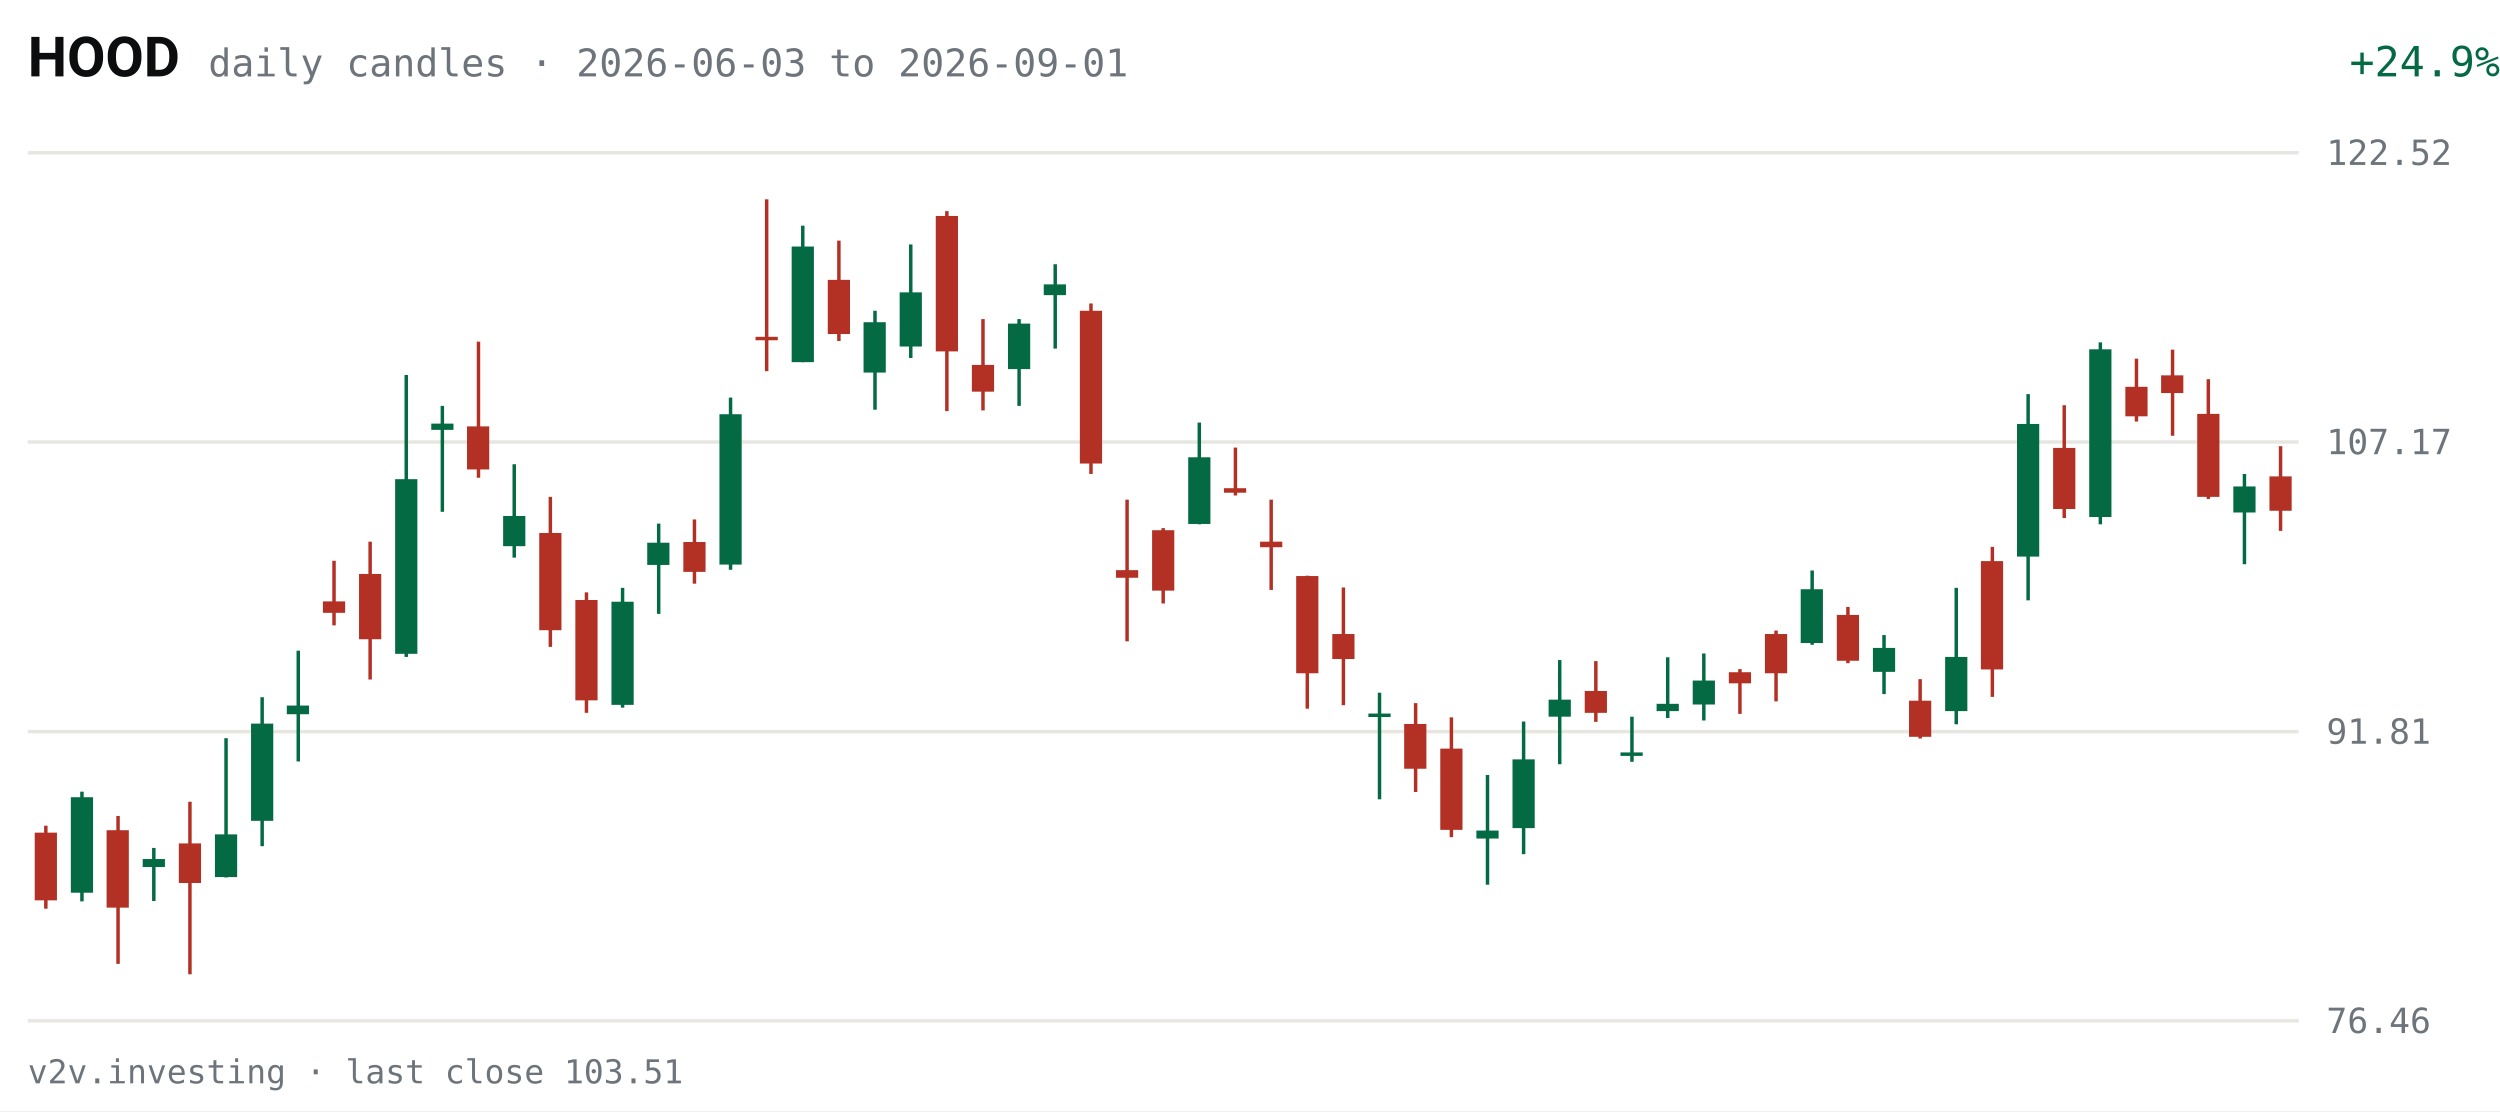
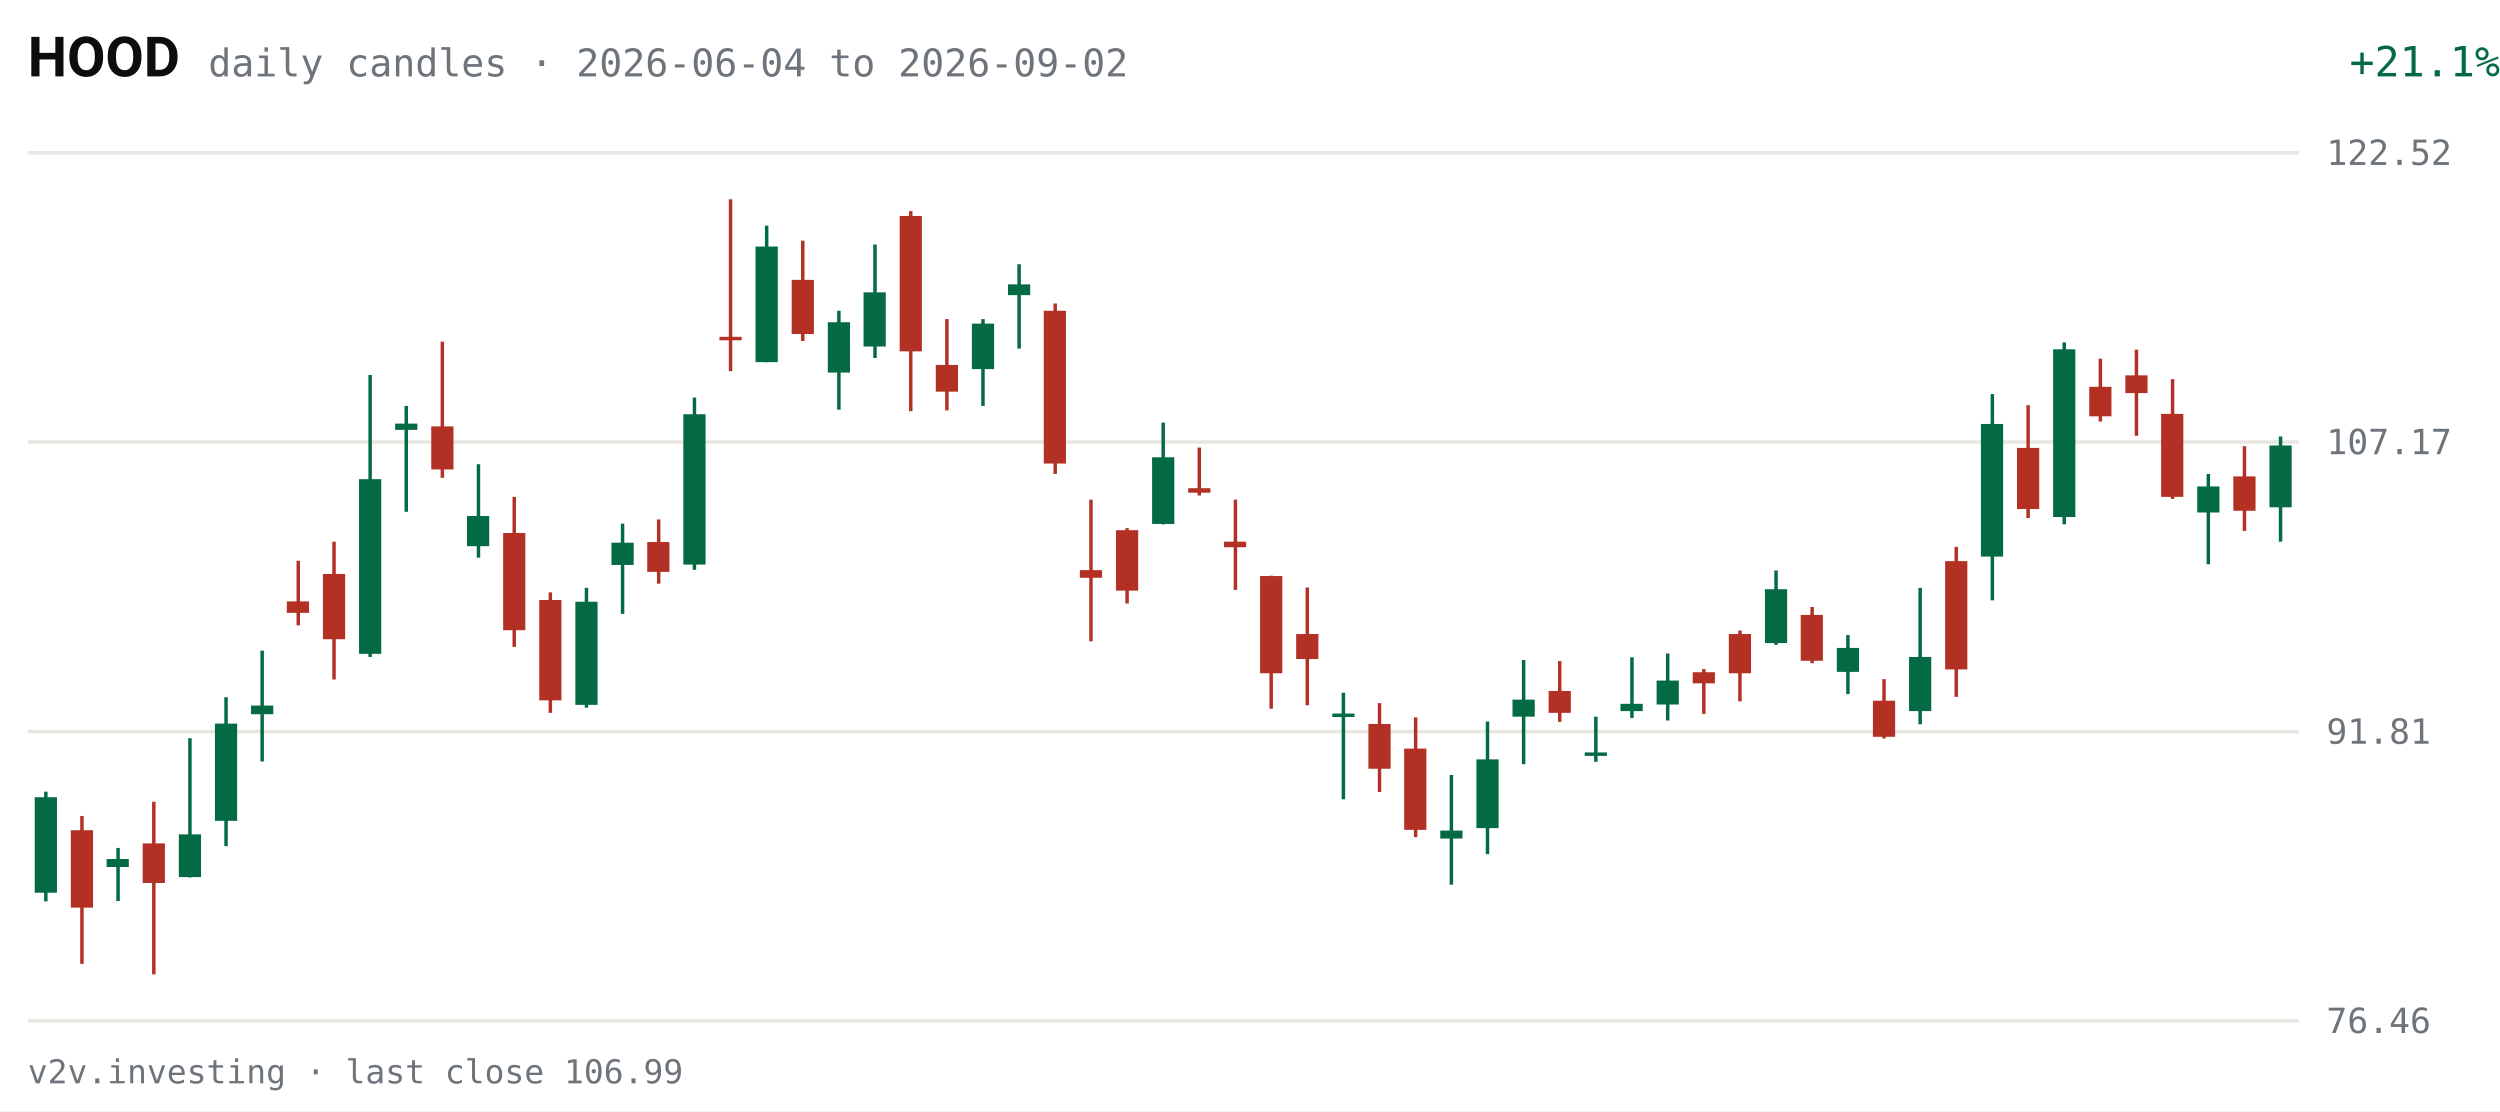
<svg xmlns="http://www.w3.org/2000/svg" viewBox="0 0 720 320" width="720" height="320" role="img" aria-label="HOOD daily candles, last 63 sessions">
  <rect width="720" height="320" fill="#FFFFFF" />
  <text x="8" y="22" fill="#0C0D0E" font-size="16" font-weight="600" font-family="system-ui,-apple-system,Segoe UI,Roboto,sans-serif">HOOD</text>
-   <text x="60" y="22" fill="#6E747B" font-size="11" font-family="ui-monospace,SFMono-Regular,Menlo,Consolas,monospace">daily candles · 2026-06-03 to 2026-09-01</text>
-   <text x="670" y="22" fill="#046A44" font-size="12" text-anchor="end" font-family="ui-monospace,SFMono-Regular,Menlo,Consolas,monospace" transform="translate(50,0)">+24.9%</text>
+   <text x="60" y="22" fill="#6E747B" font-size="11" font-family="ui-monospace,SFMono-Regular,Menlo,Consolas,monospace">daily candles · 2026-06-04 to 2026-09-02</text>
+   <text x="670" y="22" fill="#046A44" font-size="12" text-anchor="end" font-family="ui-monospace,SFMono-Regular,Menlo,Consolas,monospace" transform="translate(50,0)">+21.1%</text>
  <g font-family="ui-monospace,SFMono-Regular,Menlo,Consolas,monospace">
    <line x1="8" y1="294.0" x2="662" y2="294.0" stroke="#E7E6E1" stroke-width="1" />
    <text x="670" y="297.5" fill="#6E747B" font-size="10">76.46</text>
    <line x1="8" y1="210.7" x2="662" y2="210.7" stroke="#E7E6E1" stroke-width="1" />
    <text x="670" y="214.2" fill="#6E747B" font-size="10">91.81</text>
    <line x1="8" y1="127.3" x2="662" y2="127.3" stroke="#E7E6E1" stroke-width="1" />
    <text x="670" y="130.8" fill="#6E747B" font-size="10">107.17</text>
    <line x1="8" y1="44.0" x2="662" y2="44.0" stroke="#E7E6E1" stroke-width="1" />
    <text x="670" y="47.5" fill="#6E747B" font-size="10">122.52</text>
-     <line x1="13.2" y1="237.8" x2="13.2" y2="261.7" stroke="#B33124" stroke-width="1" />
-     <rect x="10.0" y="239.8" width="6.4" height="19.5" fill="#B33124" />
-     <line x1="23.6" y1="228.0" x2="23.6" y2="259.6" stroke="#046A44" stroke-width="1" />
-     <rect x="20.4" y="229.6" width="6.4" height="27.5" fill="#046A44" />
-     <line x1="34.0" y1="235.0" x2="34.0" y2="277.6" stroke="#B33124" stroke-width="1" />
-     <rect x="30.7" y="239.1" width="6.4" height="22.3" fill="#B33124" />
-     <line x1="44.3" y1="244.2" x2="44.3" y2="259.5" stroke="#046A44" stroke-width="1" />
-     <rect x="41.1" y="247.4" width="6.4" height="2.3" fill="#046A44" />
-     <line x1="54.7" y1="230.9" x2="54.7" y2="280.6" stroke="#B33124" stroke-width="1" />
-     <rect x="51.5" y="242.9" width="6.4" height="11.4" fill="#B33124" />
-     <line x1="65.1" y1="212.6" x2="65.1" y2="252.7" stroke="#046A44" stroke-width="1" />
-     <rect x="61.9" y="240.3" width="6.4" height="12.3" fill="#046A44" />
-     <line x1="75.5" y1="200.8" x2="75.5" y2="243.7" stroke="#046A44" stroke-width="1" />
-     <rect x="72.3" y="208.4" width="6.4" height="28.0" fill="#046A44" />
-     <line x1="85.9" y1="187.4" x2="85.9" y2="219.3" stroke="#046A44" stroke-width="1" />
-     <rect x="82.6" y="203.2" width="6.4" height="2.5" fill="#046A44" />
-     <line x1="96.2" y1="161.5" x2="96.2" y2="180.1" stroke="#B33124" stroke-width="1" />
-     <rect x="93.0" y="173.2" width="6.4" height="3.3" fill="#B33124" />
-     <line x1="106.6" y1="156.0" x2="106.6" y2="195.7" stroke="#B33124" stroke-width="1" />
-     <rect x="103.4" y="165.3" width="6.4" height="18.8" fill="#B33124" />
-     <line x1="117.0" y1="108.0" x2="117.0" y2="189.2" stroke="#046A44" stroke-width="1" />
-     <rect x="113.8" y="138.0" width="6.4" height="50.3" fill="#046A44" />
-     <line x1="127.4" y1="116.9" x2="127.4" y2="147.4" stroke="#046A44" stroke-width="1" />
-     <rect x="124.2" y="122.0" width="6.4" height="1.8" fill="#046A44" />
-     <line x1="137.8" y1="98.4" x2="137.8" y2="137.6" stroke="#B33124" stroke-width="1" />
-     <rect x="134.5" y="122.8" width="6.4" height="12.4" fill="#B33124" />
-     <line x1="148.1" y1="133.7" x2="148.1" y2="160.6" stroke="#046A44" stroke-width="1" />
-     <rect x="144.9" y="148.6" width="6.4" height="8.7" fill="#046A44" />
-     <line x1="158.5" y1="143.1" x2="158.5" y2="186.3" stroke="#B33124" stroke-width="1" />
-     <rect x="155.3" y="153.5" width="6.4" height="28.0" fill="#B33124" />
-     <line x1="168.9" y1="170.6" x2="168.9" y2="205.3" stroke="#B33124" stroke-width="1" />
-     <rect x="165.7" y="172.8" width="6.4" height="28.9" fill="#B33124" />
-     <line x1="179.3" y1="169.3" x2="179.3" y2="203.8" stroke="#046A44" stroke-width="1" />
-     <rect x="176.1" y="173.3" width="6.4" height="29.7" fill="#046A44" />
-     <line x1="189.7" y1="150.8" x2="189.7" y2="176.8" stroke="#046A44" stroke-width="1" />
-     <rect x="186.4" y="156.3" width="6.4" height="6.4" fill="#046A44" />
-     <line x1="200.0" y1="149.6" x2="200.0" y2="168.1" stroke="#B33124" stroke-width="1" />
-     <rect x="196.8" y="156.1" width="6.4" height="8.6" fill="#B33124" />
-     <line x1="210.4" y1="114.5" x2="210.4" y2="164.1" stroke="#046A44" stroke-width="1" />
-     <rect x="207.2" y="119.3" width="6.4" height="43.3" fill="#046A44" />
-     <line x1="220.8" y1="57.4" x2="220.8" y2="106.9" stroke="#B33124" stroke-width="1" />
-     <rect x="217.6" y="97.0" width="6.4" height="1.0" fill="#B33124" />
-     <line x1="231.2" y1="65.0" x2="231.2" y2="104.3" stroke="#046A44" stroke-width="1" />
-     <rect x="228.0" y="71.0" width="6.4" height="33.3" fill="#046A44" />
-     <line x1="241.6" y1="69.3" x2="241.6" y2="98.2" stroke="#B33124" stroke-width="1" />
-     <rect x="238.4" y="80.6" width="6.4" height="15.6" fill="#B33124" />
-     <line x1="252.0" y1="89.5" x2="252.0" y2="118.0" stroke="#046A44" stroke-width="1" />
-     <rect x="248.7" y="92.8" width="6.4" height="14.5" fill="#046A44" />
-     <line x1="262.3" y1="70.4" x2="262.3" y2="103.1" stroke="#046A44" stroke-width="1" />
-     <rect x="259.1" y="84.2" width="6.4" height="15.6" fill="#046A44" />
-     <line x1="272.7" y1="60.8" x2="272.7" y2="118.4" stroke="#B33124" stroke-width="1" />
-     <rect x="269.5" y="62.2" width="6.4" height="39.0" fill="#B33124" />
-     <line x1="283.1" y1="91.9" x2="283.1" y2="118.2" stroke="#B33124" stroke-width="1" />
-     <rect x="279.9" y="105.1" width="6.4" height="7.7" fill="#B33124" />
-     <line x1="293.5" y1="91.9" x2="293.5" y2="116.9" stroke="#046A44" stroke-width="1" />
-     <rect x="290.3" y="93.2" width="6.4" height="13.1" fill="#046A44" />
-     <line x1="303.9" y1="76.1" x2="303.9" y2="100.4" stroke="#046A44" stroke-width="1" />
-     <rect x="300.6" y="81.9" width="6.4" height="3.1" fill="#046A44" />
-     <line x1="314.2" y1="87.4" x2="314.2" y2="136.5" stroke="#B33124" stroke-width="1" />
-     <rect x="311.0" y="89.5" width="6.4" height="44.0" fill="#B33124" />
-     <line x1="324.6" y1="143.9" x2="324.6" y2="184.7" stroke="#B33124" stroke-width="1" />
-     <rect x="321.4" y="164.2" width="6.4" height="2.2" fill="#B33124" />
-     <line x1="335.0" y1="152.1" x2="335.0" y2="173.8" stroke="#B33124" stroke-width="1" />
-     <rect x="331.8" y="152.7" width="6.4" height="17.4" fill="#B33124" />
-     <line x1="345.4" y1="121.7" x2="345.4" y2="151.0" stroke="#046A44" stroke-width="1" />
-     <rect x="342.2" y="131.7" width="6.4" height="19.2" fill="#046A44" />
-     <line x1="355.8" y1="128.9" x2="355.8" y2="142.7" stroke="#B33124" stroke-width="1" />
-     <rect x="352.5" y="140.6" width="6.4" height="1.3" fill="#B33124" />
-     <line x1="366.1" y1="143.9" x2="366.1" y2="169.9" stroke="#B33124" stroke-width="1" />
-     <rect x="362.9" y="156.0" width="6.4" height="1.6" fill="#B33124" />
-     <line x1="376.5" y1="165.8" x2="376.5" y2="204.1" stroke="#B33124" stroke-width="1" />
-     <rect x="373.3" y="165.9" width="6.4" height="28.0" fill="#B33124" />
-     <line x1="386.9" y1="169.2" x2="386.9" y2="203.1" stroke="#B33124" stroke-width="1" />
-     <rect x="383.7" y="182.6" width="6.4" height="7.2" fill="#B33124" />
-     <line x1="397.3" y1="199.5" x2="397.3" y2="230.2" stroke="#046A44" stroke-width="1" />
-     <rect x="394.1" y="205.5" width="6.4" height="1.0" fill="#046A44" />
-     <line x1="407.7" y1="202.5" x2="407.7" y2="228.1" stroke="#B33124" stroke-width="1" />
-     <rect x="404.4" y="208.5" width="6.4" height="12.9" fill="#B33124" />
-     <line x1="418.0" y1="206.6" x2="418.0" y2="241.1" stroke="#B33124" stroke-width="1" />
-     <rect x="414.8" y="215.6" width="6.4" height="23.4" fill="#B33124" />
-     <line x1="428.4" y1="223.2" x2="428.4" y2="254.8" stroke="#046A44" stroke-width="1" />
-     <rect x="425.2" y="239.2" width="6.4" height="2.3" fill="#046A44" />
-     <line x1="438.8" y1="207.8" x2="438.8" y2="246.0" stroke="#046A44" stroke-width="1" />
-     <rect x="435.6" y="218.7" width="6.4" height="19.8" fill="#046A44" />
-     <line x1="449.2" y1="190.1" x2="449.2" y2="220.1" stroke="#046A44" stroke-width="1" />
-     <rect x="446.0" y="201.5" width="6.4" height="4.9" fill="#046A44" />
-     <line x1="459.6" y1="190.4" x2="459.6" y2="207.9" stroke="#B33124" stroke-width="1" />
-     <rect x="456.4" y="199.0" width="6.4" height="6.3" fill="#B33124" />
-     <line x1="470.0" y1="206.4" x2="470.0" y2="219.4" stroke="#046A44" stroke-width="1" />
-     <rect x="466.7" y="216.7" width="6.4" height="1.0" fill="#046A44" />
-     <line x1="480.3" y1="189.3" x2="480.3" y2="206.8" stroke="#046A44" stroke-width="1" />
-     <rect x="477.1" y="202.7" width="6.4" height="2.1" fill="#046A44" />
-     <line x1="490.7" y1="188.2" x2="490.7" y2="207.5" stroke="#046A44" stroke-width="1" />
-     <rect x="487.5" y="196.0" width="6.4" height="6.9" fill="#046A44" />
-     <line x1="501.1" y1="192.7" x2="501.1" y2="205.6" stroke="#B33124" stroke-width="1" />
-     <rect x="497.9" y="193.6" width="6.4" height="3.2" fill="#B33124" />
-     <line x1="511.5" y1="181.6" x2="511.5" y2="202.0" stroke="#B33124" stroke-width="1" />
-     <rect x="508.3" y="182.6" width="6.4" height="11.3" fill="#B33124" />
-     <line x1="521.9" y1="164.3" x2="521.9" y2="185.7" stroke="#046A44" stroke-width="1" />
-     <rect x="518.6" y="169.7" width="6.4" height="15.5" fill="#046A44" />
-     <line x1="532.2" y1="174.8" x2="532.2" y2="191.0" stroke="#B33124" stroke-width="1" />
-     <rect x="529.0" y="177.1" width="6.4" height="13.2" fill="#B33124" />
-     <line x1="542.6" y1="182.9" x2="542.6" y2="199.9" stroke="#046A44" stroke-width="1" />
-     <rect x="539.4" y="186.6" width="6.4" height="6.9" fill="#046A44" />
-     <line x1="553.0" y1="195.6" x2="553.0" y2="212.7" stroke="#B33124" stroke-width="1" />
-     <rect x="549.8" y="201.8" width="6.4" height="10.4" fill="#B33124" />
-     <line x1="563.4" y1="169.3" x2="563.4" y2="208.6" stroke="#046A44" stroke-width="1" />
-     <rect x="560.2" y="189.2" width="6.4" height="15.6" fill="#046A44" />
-     <line x1="573.8" y1="157.5" x2="573.8" y2="200.7" stroke="#B33124" stroke-width="1" />
-     <rect x="570.5" y="161.6" width="6.4" height="31.2" fill="#B33124" />
-     <line x1="584.1" y1="113.5" x2="584.1" y2="172.9" stroke="#046A44" stroke-width="1" />
-     <rect x="580.9" y="122.1" width="6.4" height="38.2" fill="#046A44" />
-     <line x1="594.5" y1="116.7" x2="594.5" y2="149.2" stroke="#B33124" stroke-width="1" />
-     <rect x="591.3" y="129.0" width="6.4" height="17.6" fill="#B33124" />
-     <line x1="604.9" y1="98.6" x2="604.9" y2="151.0" stroke="#046A44" stroke-width="1" />
-     <rect x="601.7" y="100.6" width="6.4" height="48.3" fill="#046A44" />
-     <line x1="615.3" y1="103.3" x2="615.3" y2="121.4" stroke="#B33124" stroke-width="1" />
-     <rect x="612.1" y="111.4" width="6.4" height="8.5" fill="#B33124" />
-     <line x1="625.7" y1="100.7" x2="625.7" y2="125.5" stroke="#B33124" stroke-width="1" />
-     <rect x="622.4" y="108.1" width="6.4" height="5.1" fill="#B33124" />
-     <line x1="636.0" y1="109.2" x2="636.0" y2="143.7" stroke="#B33124" stroke-width="1" />
-     <rect x="632.8" y="119.2" width="6.4" height="23.9" fill="#B33124" />
-     <line x1="646.4" y1="136.5" x2="646.4" y2="162.5" stroke="#046A44" stroke-width="1" />
-     <rect x="643.2" y="140.1" width="6.4" height="7.5" fill="#046A44" />
-     <line x1="656.8" y1="128.5" x2="656.8" y2="152.9" stroke="#B33124" stroke-width="1" />
-     <rect x="653.6" y="137.2" width="6.4" height="9.9" fill="#B33124" />
+     <line x1="13.2" y1="228.0" x2="13.2" y2="259.6" stroke="#046A44" stroke-width="1" />
+     <rect x="10.0" y="229.6" width="6.4" height="27.5" fill="#046A44" />
+     <line x1="23.6" y1="235.0" x2="23.6" y2="277.6" stroke="#B33124" stroke-width="1" />
+     <rect x="20.4" y="239.1" width="6.4" height="22.3" fill="#B33124" />
+     <line x1="34.0" y1="244.2" x2="34.0" y2="259.5" stroke="#046A44" stroke-width="1" />
+     <rect x="30.7" y="247.4" width="6.4" height="2.3" fill="#046A44" />
+     <line x1="44.3" y1="230.9" x2="44.3" y2="280.6" stroke="#B33124" stroke-width="1" />
+     <rect x="41.1" y="242.9" width="6.4" height="11.4" fill="#B33124" />
+     <line x1="54.7" y1="212.6" x2="54.7" y2="252.7" stroke="#046A44" stroke-width="1" />
+     <rect x="51.5" y="240.3" width="6.4" height="12.3" fill="#046A44" />
+     <line x1="65.1" y1="200.8" x2="65.1" y2="243.7" stroke="#046A44" stroke-width="1" />
+     <rect x="61.9" y="208.4" width="6.4" height="28.0" fill="#046A44" />
+     <line x1="75.5" y1="187.4" x2="75.5" y2="219.3" stroke="#046A44" stroke-width="1" />
+     <rect x="72.3" y="203.2" width="6.4" height="2.5" fill="#046A44" />
+     <line x1="85.9" y1="161.5" x2="85.9" y2="180.1" stroke="#B33124" stroke-width="1" />
+     <rect x="82.6" y="173.2" width="6.4" height="3.3" fill="#B33124" />
+     <line x1="96.2" y1="156.0" x2="96.2" y2="195.7" stroke="#B33124" stroke-width="1" />
+     <rect x="93.0" y="165.3" width="6.4" height="18.8" fill="#B33124" />
+     <line x1="106.6" y1="108.0" x2="106.6" y2="189.2" stroke="#046A44" stroke-width="1" />
+     <rect x="103.4" y="138.0" width="6.4" height="50.3" fill="#046A44" />
+     <line x1="117.0" y1="116.9" x2="117.0" y2="147.4" stroke="#046A44" stroke-width="1" />
+     <rect x="113.8" y="122.0" width="6.4" height="1.8" fill="#046A44" />
+     <line x1="127.4" y1="98.4" x2="127.4" y2="137.6" stroke="#B33124" stroke-width="1" />
+     <rect x="124.2" y="122.8" width="6.4" height="12.4" fill="#B33124" />
+     <line x1="137.8" y1="133.7" x2="137.8" y2="160.6" stroke="#046A44" stroke-width="1" />
+     <rect x="134.5" y="148.6" width="6.4" height="8.7" fill="#046A44" />
+     <line x1="148.1" y1="143.1" x2="148.1" y2="186.3" stroke="#B33124" stroke-width="1" />
+     <rect x="144.9" y="153.5" width="6.4" height="28.0" fill="#B33124" />
+     <line x1="158.5" y1="170.6" x2="158.5" y2="205.3" stroke="#B33124" stroke-width="1" />
+     <rect x="155.3" y="172.8" width="6.4" height="28.9" fill="#B33124" />
+     <line x1="168.9" y1="169.3" x2="168.9" y2="203.8" stroke="#046A44" stroke-width="1" />
+     <rect x="165.7" y="173.3" width="6.4" height="29.7" fill="#046A44" />
+     <line x1="179.3" y1="150.8" x2="179.3" y2="176.8" stroke="#046A44" stroke-width="1" />
+     <rect x="176.1" y="156.3" width="6.4" height="6.4" fill="#046A44" />
+     <line x1="189.7" y1="149.6" x2="189.7" y2="168.1" stroke="#B33124" stroke-width="1" />
+     <rect x="186.4" y="156.1" width="6.4" height="8.6" fill="#B33124" />
+     <line x1="200.0" y1="114.5" x2="200.0" y2="164.1" stroke="#046A44" stroke-width="1" />
+     <rect x="196.8" y="119.3" width="6.4" height="43.3" fill="#046A44" />
+     <line x1="210.4" y1="57.4" x2="210.4" y2="106.9" stroke="#B33124" stroke-width="1" />
+     <rect x="207.2" y="97.0" width="6.4" height="1.0" fill="#B33124" />
+     <line x1="220.8" y1="65.0" x2="220.8" y2="104.3" stroke="#046A44" stroke-width="1" />
+     <rect x="217.6" y="71.0" width="6.4" height="33.3" fill="#046A44" />
+     <line x1="231.2" y1="69.3" x2="231.2" y2="98.2" stroke="#B33124" stroke-width="1" />
+     <rect x="228.0" y="80.6" width="6.4" height="15.6" fill="#B33124" />
+     <line x1="241.6" y1="89.5" x2="241.6" y2="118.0" stroke="#046A44" stroke-width="1" />
+     <rect x="238.4" y="92.8" width="6.4" height="14.5" fill="#046A44" />
+     <line x1="252.0" y1="70.4" x2="252.0" y2="103.1" stroke="#046A44" stroke-width="1" />
+     <rect x="248.7" y="84.2" width="6.4" height="15.6" fill="#046A44" />
+     <line x1="262.3" y1="60.8" x2="262.3" y2="118.4" stroke="#B33124" stroke-width="1" />
+     <rect x="259.1" y="62.2" width="6.4" height="39.0" fill="#B33124" />
+     <line x1="272.7" y1="91.9" x2="272.7" y2="118.2" stroke="#B33124" stroke-width="1" />
+     <rect x="269.5" y="105.1" width="6.4" height="7.7" fill="#B33124" />
+     <line x1="283.1" y1="91.9" x2="283.1" y2="116.9" stroke="#046A44" stroke-width="1" />
+     <rect x="279.9" y="93.2" width="6.4" height="13.1" fill="#046A44" />
+     <line x1="293.5" y1="76.1" x2="293.5" y2="100.4" stroke="#046A44" stroke-width="1" />
+     <rect x="290.3" y="81.9" width="6.4" height="3.1" fill="#046A44" />
+     <line x1="303.9" y1="87.4" x2="303.9" y2="136.5" stroke="#B33124" stroke-width="1" />
+     <rect x="300.6" y="89.5" width="6.4" height="44.0" fill="#B33124" />
+     <line x1="314.2" y1="143.9" x2="314.2" y2="184.7" stroke="#B33124" stroke-width="1" />
+     <rect x="311.0" y="164.2" width="6.4" height="2.2" fill="#B33124" />
+     <line x1="324.6" y1="152.1" x2="324.6" y2="173.8" stroke="#B33124" stroke-width="1" />
+     <rect x="321.4" y="152.7" width="6.4" height="17.4" fill="#B33124" />
+     <line x1="335.0" y1="121.7" x2="335.0" y2="151.0" stroke="#046A44" stroke-width="1" />
+     <rect x="331.8" y="131.7" width="6.4" height="19.2" fill="#046A44" />
+     <line x1="345.4" y1="128.9" x2="345.4" y2="142.7" stroke="#B33124" stroke-width="1" />
+     <rect x="342.2" y="140.6" width="6.4" height="1.3" fill="#B33124" />
+     <line x1="355.8" y1="143.9" x2="355.8" y2="169.9" stroke="#B33124" stroke-width="1" />
+     <rect x="352.5" y="156.0" width="6.4" height="1.6" fill="#B33124" />
+     <line x1="366.1" y1="165.8" x2="366.1" y2="204.1" stroke="#B33124" stroke-width="1" />
+     <rect x="362.9" y="165.9" width="6.4" height="28.0" fill="#B33124" />
+     <line x1="376.5" y1="169.2" x2="376.5" y2="203.1" stroke="#B33124" stroke-width="1" />
+     <rect x="373.3" y="182.6" width="6.4" height="7.2" fill="#B33124" />
+     <line x1="386.9" y1="199.5" x2="386.9" y2="230.2" stroke="#046A44" stroke-width="1" />
+     <rect x="383.7" y="205.5" width="6.4" height="1.0" fill="#046A44" />
+     <line x1="397.3" y1="202.5" x2="397.3" y2="228.1" stroke="#B33124" stroke-width="1" />
+     <rect x="394.1" y="208.5" width="6.4" height="12.9" fill="#B33124" />
+     <line x1="407.7" y1="206.6" x2="407.7" y2="241.1" stroke="#B33124" stroke-width="1" />
+     <rect x="404.4" y="215.6" width="6.4" height="23.4" fill="#B33124" />
+     <line x1="418.0" y1="223.2" x2="418.0" y2="254.8" stroke="#046A44" stroke-width="1" />
+     <rect x="414.8" y="239.2" width="6.4" height="2.3" fill="#046A44" />
+     <line x1="428.4" y1="207.8" x2="428.4" y2="246.0" stroke="#046A44" stroke-width="1" />
+     <rect x="425.2" y="218.7" width="6.4" height="19.8" fill="#046A44" />
+     <line x1="438.8" y1="190.1" x2="438.8" y2="220.1" stroke="#046A44" stroke-width="1" />
+     <rect x="435.6" y="201.5" width="6.4" height="4.9" fill="#046A44" />
+     <line x1="449.2" y1="190.4" x2="449.2" y2="207.9" stroke="#B33124" stroke-width="1" />
+     <rect x="446.0" y="199.0" width="6.4" height="6.3" fill="#B33124" />
+     <line x1="459.6" y1="206.4" x2="459.6" y2="219.4" stroke="#046A44" stroke-width="1" />
+     <rect x="456.4" y="216.7" width="6.4" height="1.0" fill="#046A44" />
+     <line x1="470.0" y1="189.3" x2="470.0" y2="206.8" stroke="#046A44" stroke-width="1" />
+     <rect x="466.7" y="202.7" width="6.4" height="2.1" fill="#046A44" />
+     <line x1="480.3" y1="188.2" x2="480.3" y2="207.5" stroke="#046A44" stroke-width="1" />
+     <rect x="477.1" y="196.0" width="6.4" height="6.9" fill="#046A44" />
+     <line x1="490.7" y1="192.7" x2="490.7" y2="205.6" stroke="#B33124" stroke-width="1" />
+     <rect x="487.5" y="193.6" width="6.4" height="3.2" fill="#B33124" />
+     <line x1="501.1" y1="181.6" x2="501.1" y2="202.0" stroke="#B33124" stroke-width="1" />
+     <rect x="497.9" y="182.6" width="6.4" height="11.3" fill="#B33124" />
+     <line x1="511.5" y1="164.3" x2="511.5" y2="185.7" stroke="#046A44" stroke-width="1" />
+     <rect x="508.3" y="169.7" width="6.4" height="15.5" fill="#046A44" />
+     <line x1="521.9" y1="174.8" x2="521.9" y2="191.0" stroke="#B33124" stroke-width="1" />
+     <rect x="518.6" y="177.1" width="6.4" height="13.2" fill="#B33124" />
+     <line x1="532.2" y1="182.9" x2="532.2" y2="199.9" stroke="#046A44" stroke-width="1" />
+     <rect x="529.0" y="186.6" width="6.4" height="6.9" fill="#046A44" />
+     <line x1="542.6" y1="195.6" x2="542.6" y2="212.7" stroke="#B33124" stroke-width="1" />
+     <rect x="539.4" y="201.8" width="6.4" height="10.4" fill="#B33124" />
+     <line x1="553.0" y1="169.3" x2="553.0" y2="208.6" stroke="#046A44" stroke-width="1" />
+     <rect x="549.8" y="189.2" width="6.4" height="15.6" fill="#046A44" />
+     <line x1="563.4" y1="157.5" x2="563.4" y2="200.7" stroke="#B33124" stroke-width="1" />
+     <rect x="560.2" y="161.6" width="6.4" height="31.2" fill="#B33124" />
+     <line x1="573.8" y1="113.5" x2="573.8" y2="172.9" stroke="#046A44" stroke-width="1" />
+     <rect x="570.5" y="122.1" width="6.4" height="38.2" fill="#046A44" />
+     <line x1="584.1" y1="116.7" x2="584.1" y2="149.2" stroke="#B33124" stroke-width="1" />
+     <rect x="580.9" y="129.0" width="6.4" height="17.6" fill="#B33124" />
+     <line x1="594.5" y1="98.6" x2="594.5" y2="151.0" stroke="#046A44" stroke-width="1" />
+     <rect x="591.3" y="100.6" width="6.4" height="48.3" fill="#046A44" />
+     <line x1="604.9" y1="103.3" x2="604.9" y2="121.4" stroke="#B33124" stroke-width="1" />
+     <rect x="601.7" y="111.4" width="6.4" height="8.5" fill="#B33124" />
+     <line x1="615.3" y1="100.7" x2="615.3" y2="125.5" stroke="#B33124" stroke-width="1" />
+     <rect x="612.1" y="108.1" width="6.4" height="5.1" fill="#B33124" />
+     <line x1="625.7" y1="109.2" x2="625.7" y2="143.7" stroke="#B33124" stroke-width="1" />
+     <rect x="622.4" y="119.2" width="6.4" height="23.9" fill="#B33124" />
+     <line x1="636.0" y1="136.5" x2="636.0" y2="162.5" stroke="#046A44" stroke-width="1" />
+     <rect x="632.8" y="140.1" width="6.4" height="7.5" fill="#046A44" />
+     <line x1="646.4" y1="128.5" x2="646.4" y2="152.9" stroke="#B33124" stroke-width="1" />
+     <rect x="643.2" y="137.2" width="6.4" height="9.9" fill="#B33124" />
+     <line x1="656.8" y1="125.7" x2="656.8" y2="156.0" stroke="#046A44" stroke-width="1" />
+     <rect x="653.6" y="128.3" width="6.4" height="17.8" fill="#046A44" />
  </g>
-   <text x="8" y="312" fill="#6E747B" font-size="9.5" font-family="ui-monospace,SFMono-Regular,Menlo,Consolas,monospace">v2v.investing · last close 103.51</text>
+   <text x="8" y="312" fill="#6E747B" font-size="9.5" font-family="ui-monospace,SFMono-Regular,Menlo,Consolas,monospace">v2v.investing · last close 106.99</text>
</svg>
